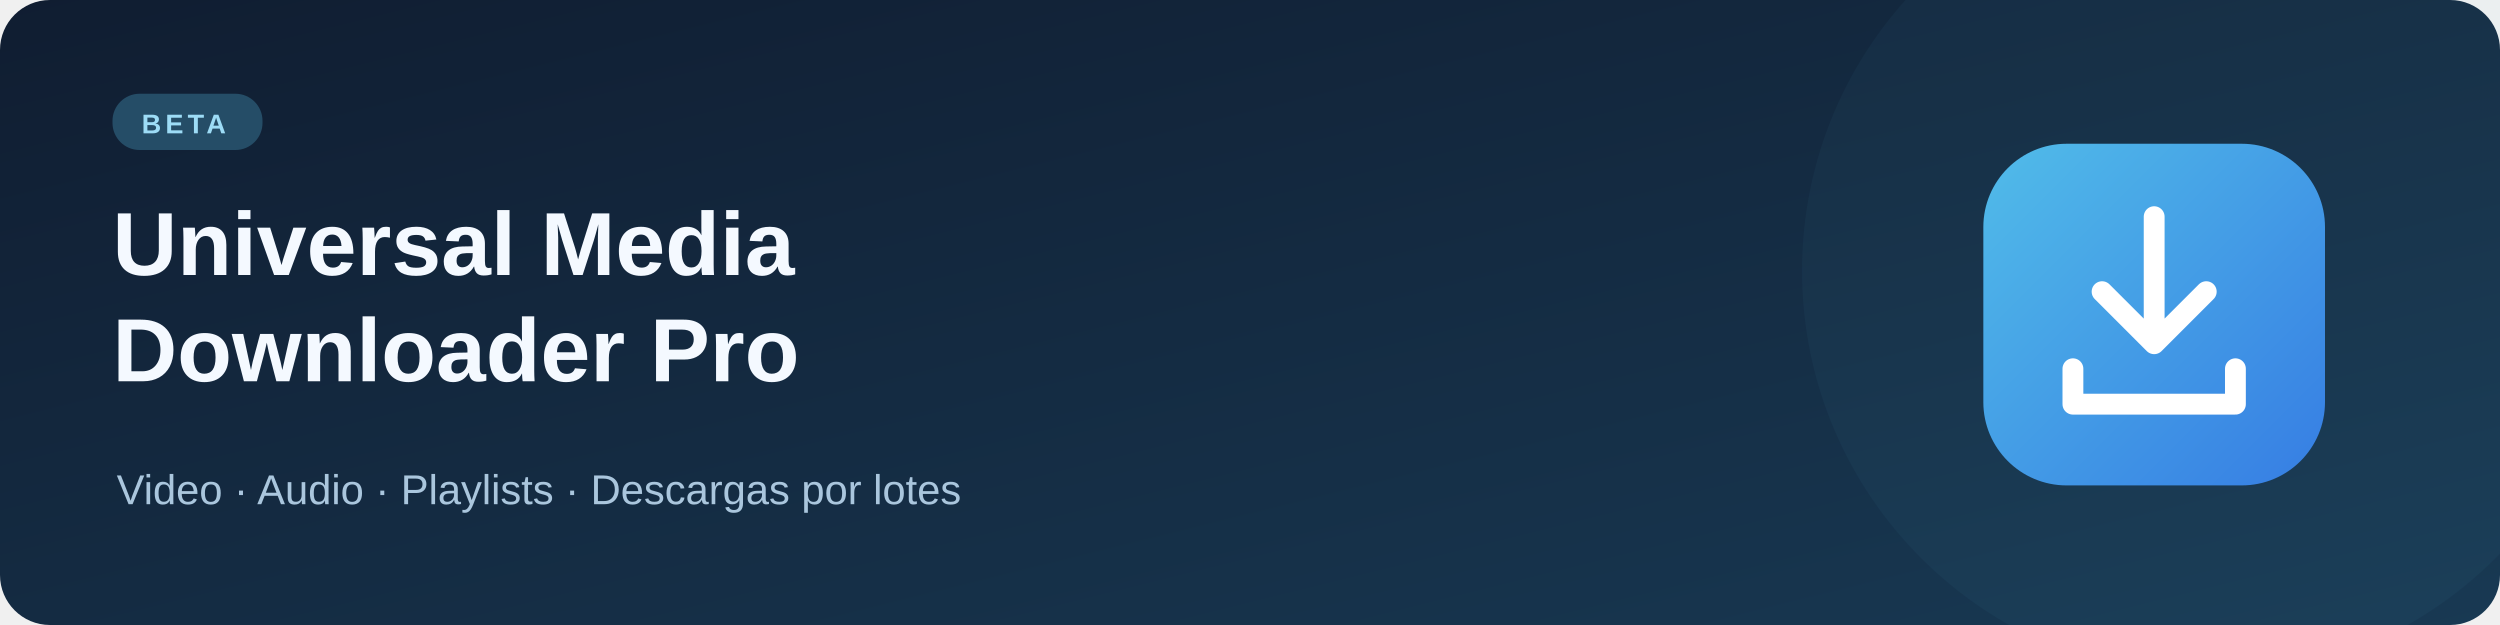
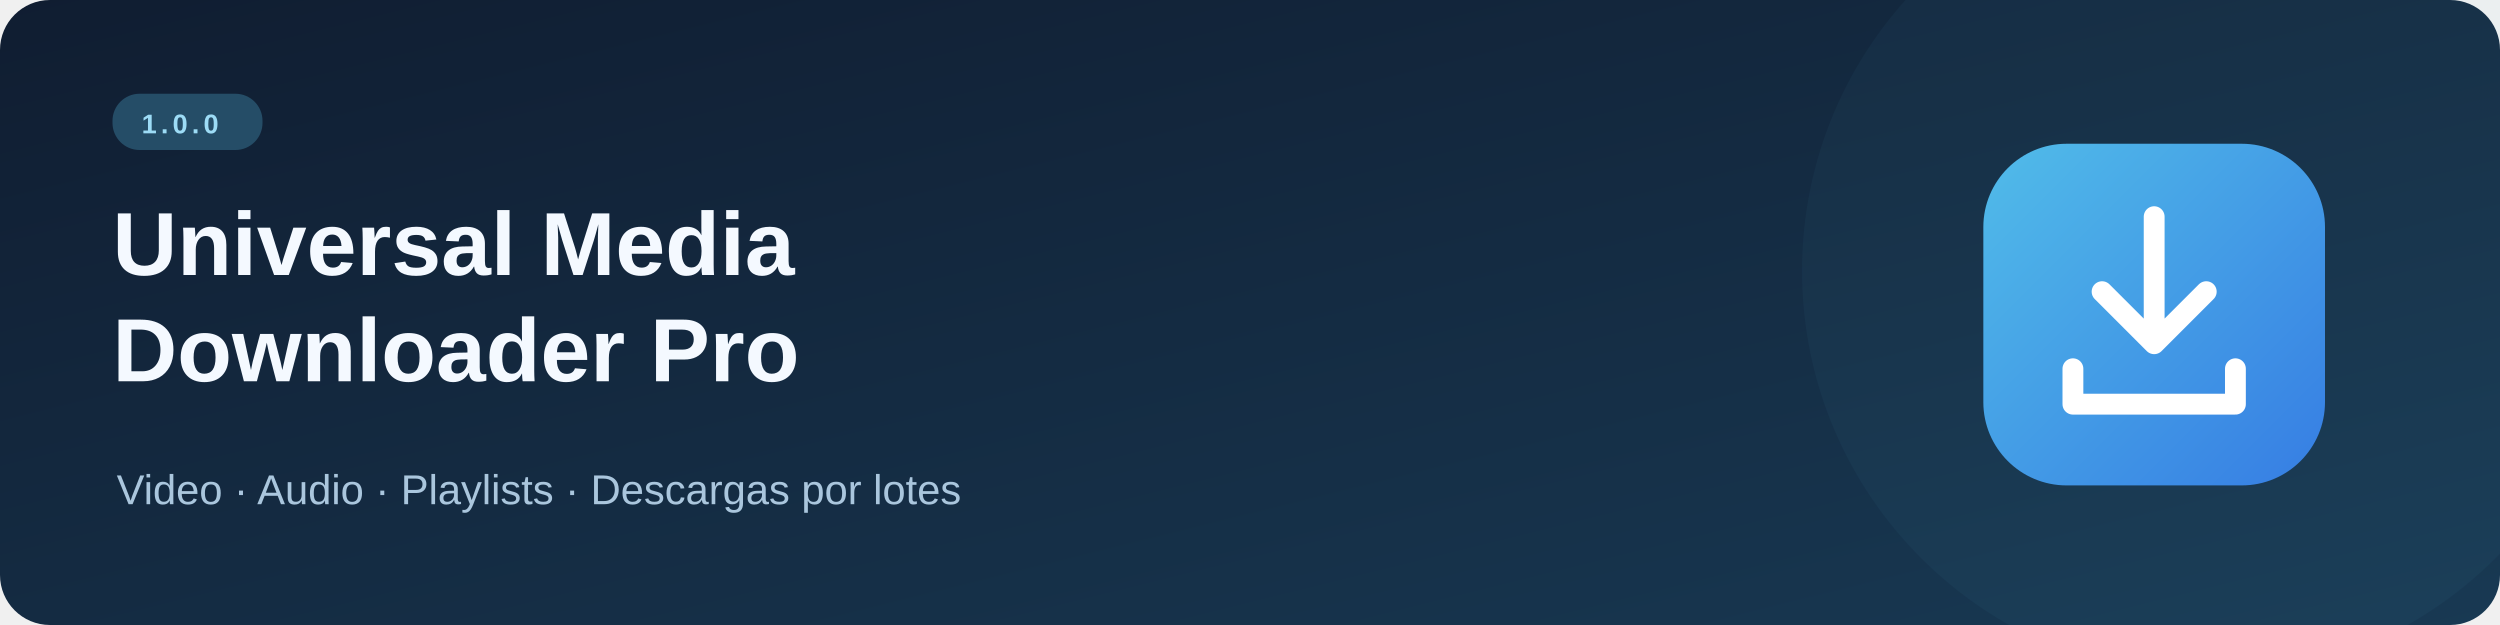
<svg xmlns="http://www.w3.org/2000/svg" viewBox="0 0 1200 300" role="img" aria-labelledby="title">
  <defs>
    <linearGradient id="bg" x2="1" y2="1">
      <stop stop-color="#101d31" />
      <stop offset="1" stop-color="#183953" />
    </linearGradient>
    <linearGradient id="icon" x2="1" y2="1">
      <stop stop-color="#51bce9" />
      <stop offset="1" stop-color="#367de3" />
    </linearGradient>
  </defs>
  <rect width="1200" height="300" rx="24" fill="url(#bg)" />
  <circle cx="1060" cy="130" r="195" fill="#5dc8f0" opacity=".04" />
  <rect x="54" y="45" width="72" height="27" rx="13" fill="#254d67" />
-   <text x="68" y="64" fill="#9ddcf6" font-family="Segoe UI,Arial,sans-serif" font-size="13" font-weight="700" letter-spacing="2">BETA</text>
+   <text x="68" y="64" fill="#9ddcf6" font-family="Segoe UI,Arial,sans-serif" font-size="13" font-weight="700" letter-spacing="2">1.0.0</text>
  <text x="54" y="132" fill="#f4f9ff" font-family="Segoe UI,Arial,sans-serif" font-size="43" font-weight="700">Universal Media</text>
  <text x="54" y="183" fill="#f4f9ff" font-family="Segoe UI,Arial,sans-serif" font-size="43" font-weight="700">Downloader Pro</text>
  <text x="56" y="242" fill="#aac6dd" font-family="Segoe UI,Arial,sans-serif" font-size="20">Video · Audio · Playlists · Descargas por lotes</text>
  <rect x="952" y="69" width="164" height="164" rx="40" fill="url(#icon)" />
  <path d="M1034 104V163M1009 140L1034 165L1059 140M995 177V194H1073V177" fill="none" stroke="white" stroke-width="10" stroke-linecap="round" stroke-linejoin="round" />
</svg>
